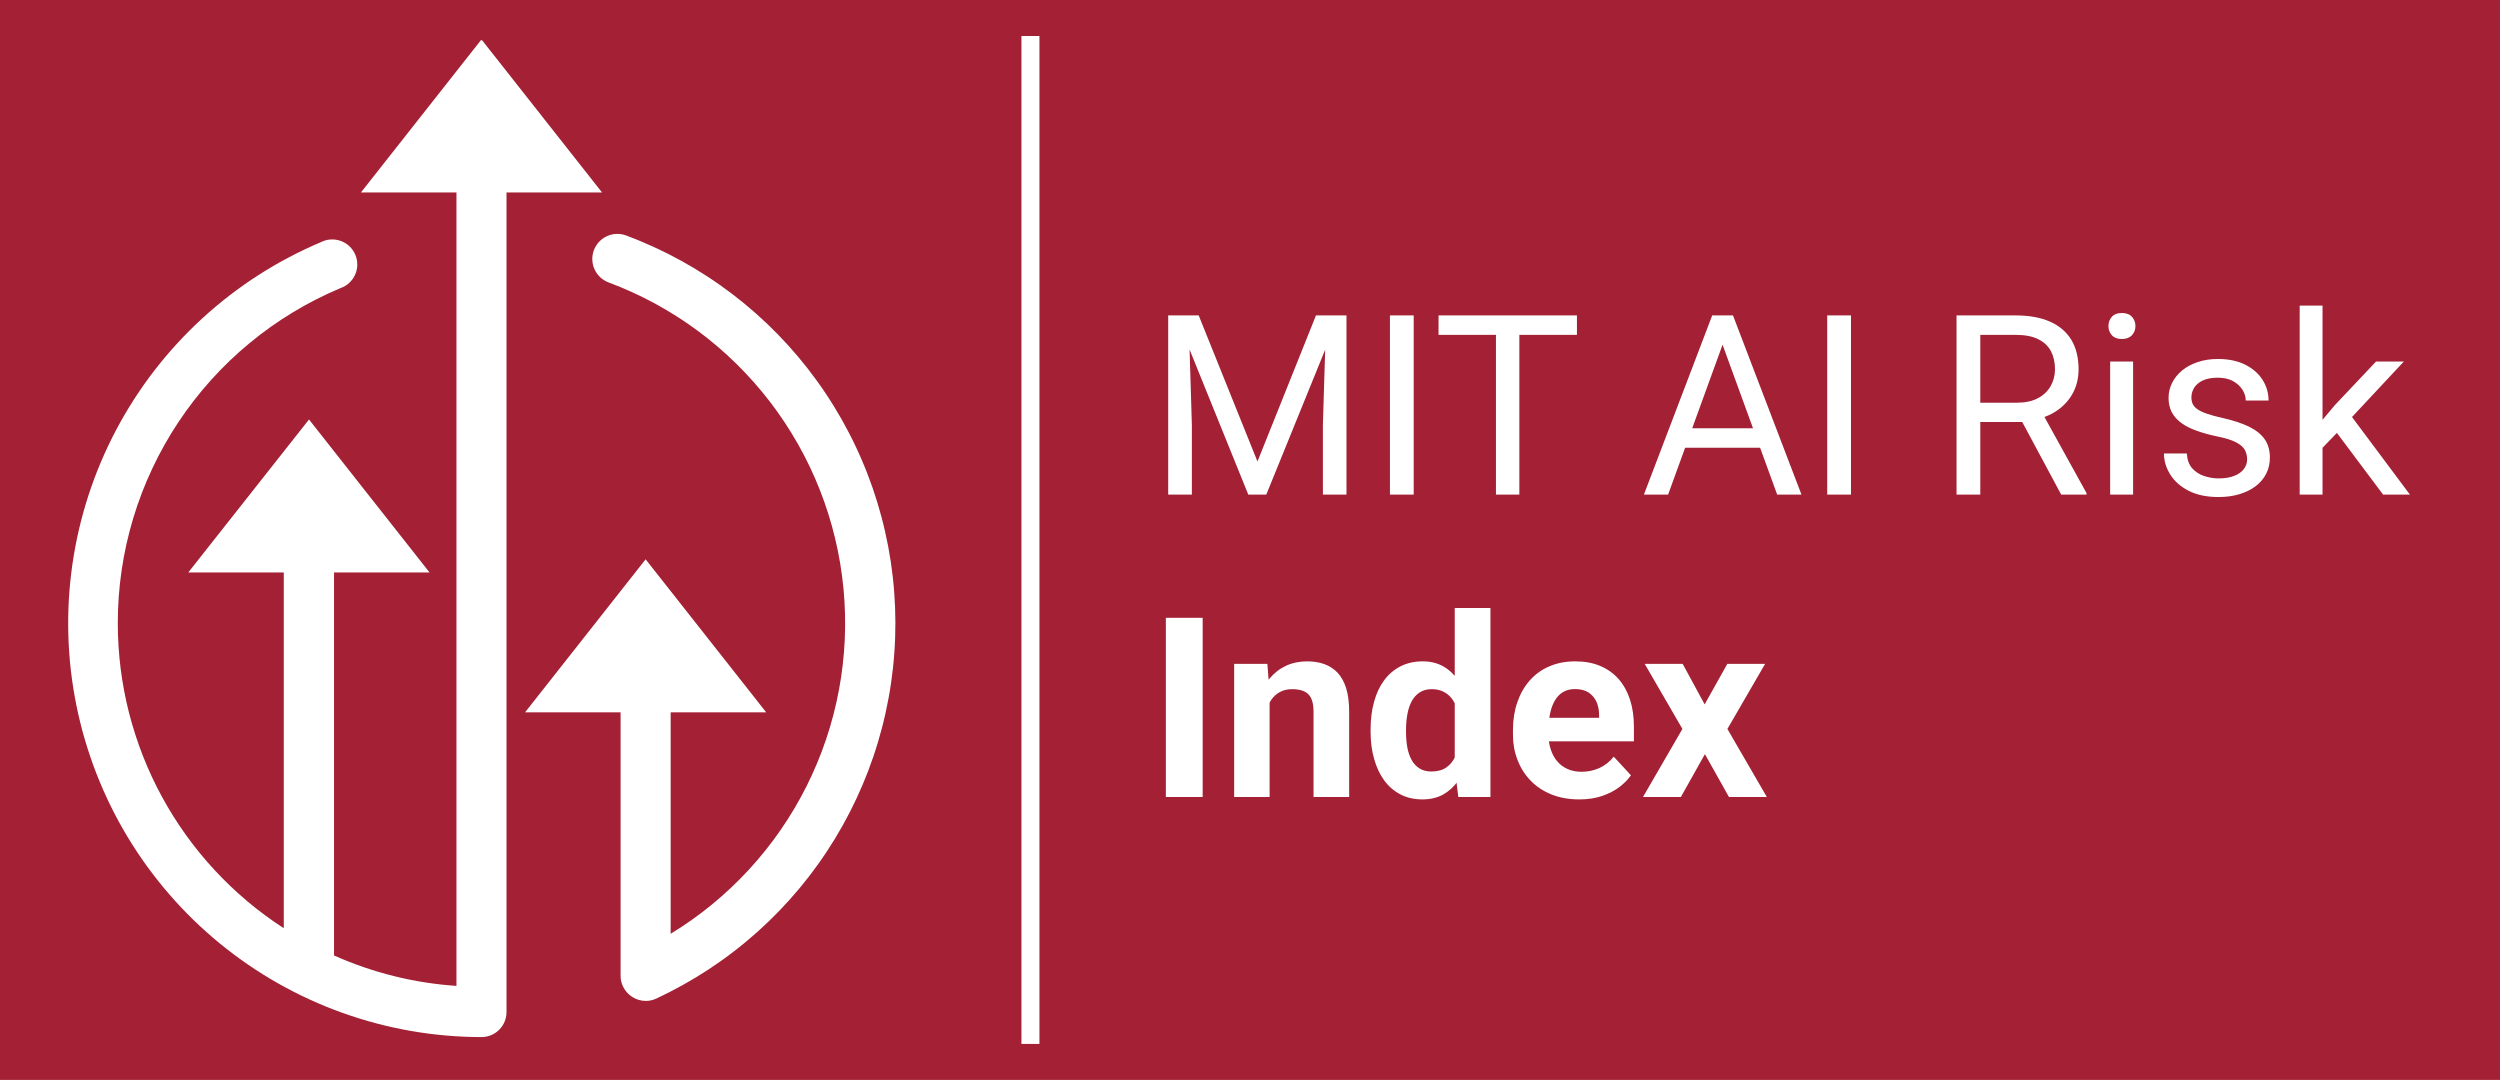
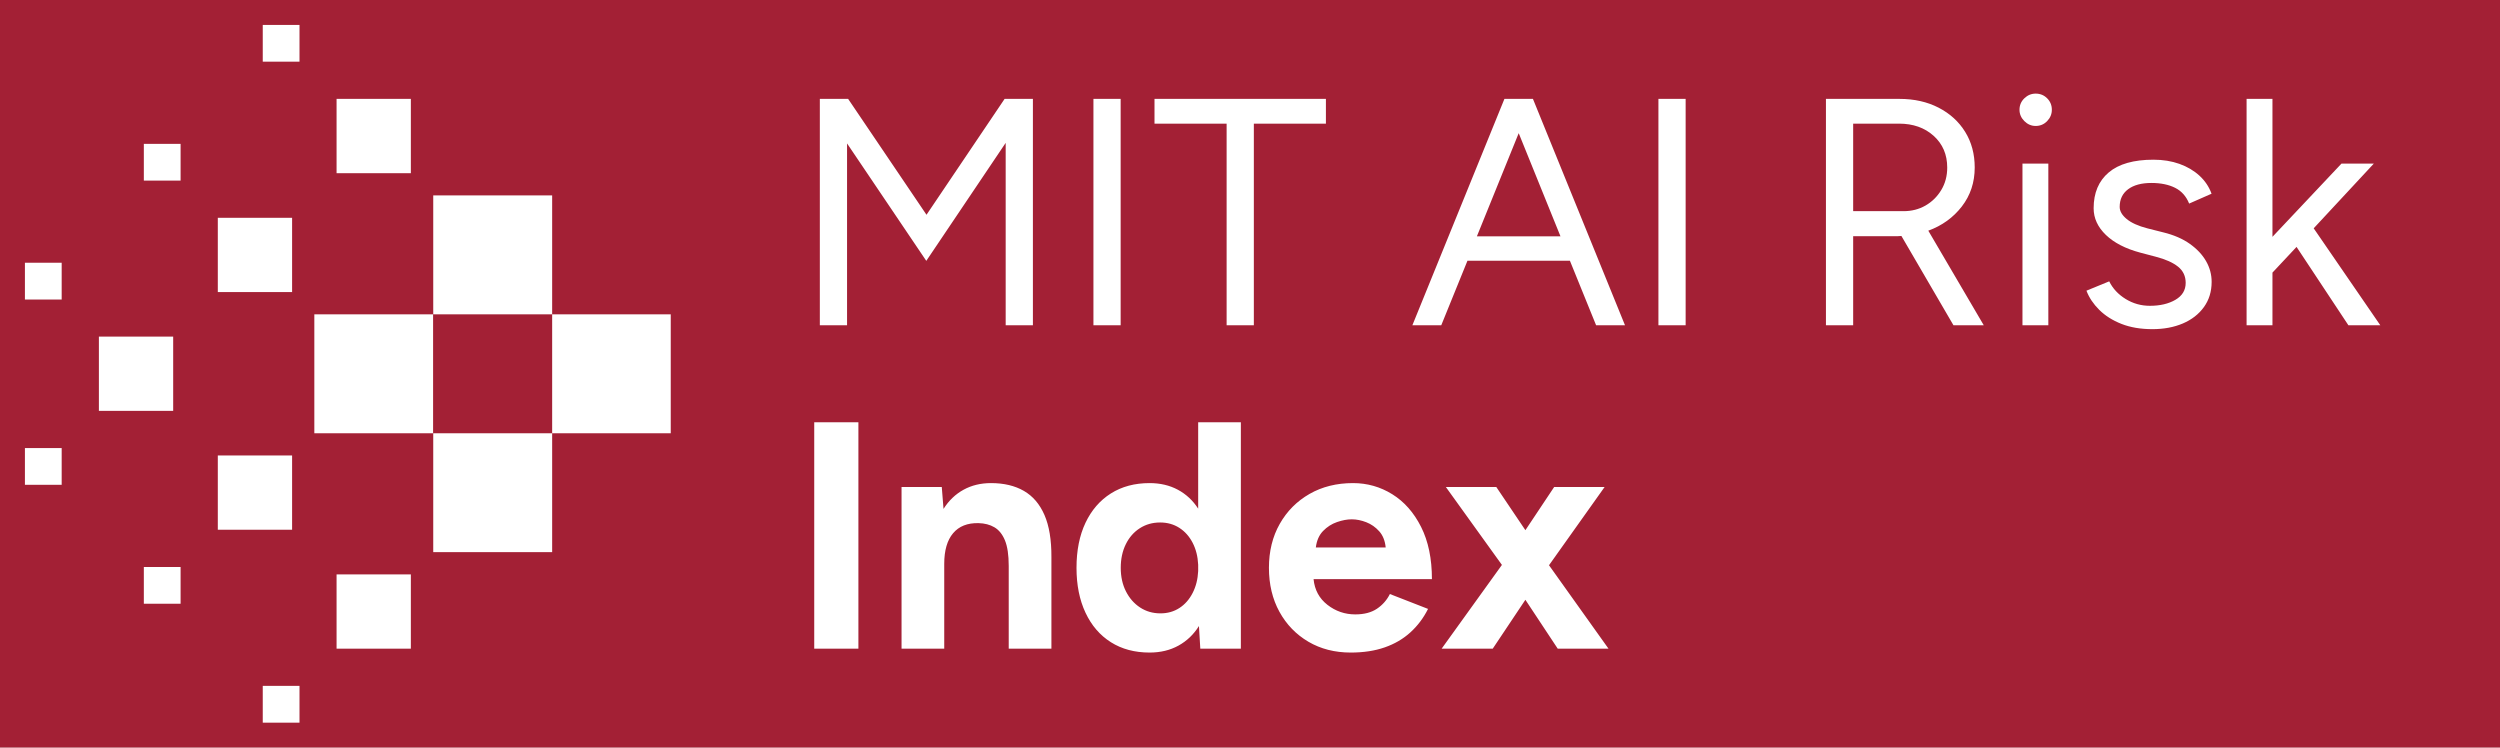
- <svg xmlns="http://www.w3.org/2000/svg" viewBox="0 0 277.8 120">
-   <rect x="0" y="0" width="277.8" height="120" fill="#a32035" />
+ <svg xmlns="http://www.w3.org/2000/svg" viewBox="0 0 401.3 120">
+   <rect x="0.0" y="0.0" width="401.3" height="120.0" fill="#a32035" />
  <defs>
-     <clipPath id="5afa243689">
-       <path d="M 0.18 0 L 513.82 0 L 513.82 590 L 0.18 590 Z M 0.18 0 " clip-rule="nonzero" />
+     <clipPath id="1dff2a3d3f">
+       <path d="M 0 0.01 L 486.5 0.01 L 486.5 531.49 L 0 531.49 Z M 0 0.01 " clip-rule="nonzero" />
    </clipPath>
-     <clipPath id="9aa172cc7c">
-       <path d="M 18 2.46 L 332 2.46 L 332 587 L 18 587 Z M 18 2.46 " clip-rule="nonzero" />
+     <clipPath id="d64dd6b48d">
+       <path d="M 24.86 21 L 477.63 21 L 477.63 510.34 L 24.86 510.34 Z M 24.86 21 " clip-rule="nonzero" />
    </clipPath>
  </defs>
-   <g transform="translate(4, 4) scale(0.189509) translate(0, 0)">
-     <g clip-path="url(#5afa243689)" />
-     <path fill="#ffffff" d="M 344.19 557.3 C 344.79 558.57 345.55 559.73 346.48 560.79 C 347.41 561.84 348.46 562.74 349.65 563.49 C 350.83 564.24 352.1 564.81 353.45 565.2 C 354.79 565.59 356.16 565.79 357.57 565.79 C 359.74 565.79 361.81 565.32 363.77 564.38 C 366.46 563.12 369.12 561.82 371.77 560.46 C 374.41 559.11 377.03 557.71 379.62 556.26 C 382.21 554.81 384.77 553.32 387.31 551.77 C 389.85 550.23 392.36 548.64 394.83 547.01 C 397.31 545.38 399.76 543.7 402.18 541.97 C 404.59 540.25 406.98 538.48 409.33 536.66 C 411.68 534.85 414 533 416.28 531.1 C 418.56 529.2 420.81 527.27 423.02 525.29 C 425.24 523.3 427.41 521.29 429.55 519.23 C 431.69 517.17 433.79 515.07 435.85 512.93 C 437.91 510.8 439.93 508.62 441.91 506.41 C 443.9 504.2 445.84 501.96 447.74 499.68 C 449.64 497.39 451.49 495.08 453.31 492.73 C 455.12 490.38 456.89 488 458.62 485.58 C 460.35 483.16 462.03 480.72 463.66 478.24 C 465.3 475.77 466.89 473.26 468.44 470.73 C 469.98 468.19 471.48 465.63 472.93 463.04 C 474.38 460.45 475.79 457.83 477.14 455.19 C 478.5 452.55 479.8 449.88 481.06 447.2 C 482.32 444.5 483.53 441.79 484.68 439.06 C 485.84 436.33 486.95 433.57 488.01 430.8 C 489.06 428.02 490.07 425.23 491.02 422.42 C 491.98 419.61 492.88 416.78 493.73 413.94 C 494.58 411.09 495.38 408.23 496.12 405.36 C 496.87 402.48 497.57 399.6 498.2 396.7 C 498.84 393.8 499.43 390.89 499.96 387.97 C 500.5 385.05 500.98 382.12 501.4 379.18 C 501.83 376.25 502.2 373.3 502.52 370.35 C 502.83 367.39 503.1 364.44 503.3 361.48 C 503.52 358.52 503.67 355.55 503.77 352.59 C 503.87 349.62 503.92 346.65 503.91 343.68 C 503.9 340.71 503.84 337.75 503.72 334.78 C 503.6 331.81 503.43 328.85 503.2 325.89 C 502.98 322.93 502.7 319.97 502.36 317.02 C 502.03 314.07 501.64 311.13 501.2 308.2 C 500.75 305.26 500.26 302.33 499.71 299.41 C 499.16 296.5 498.55 293.59 497.89 290.7 C 497.24 287.8 496.53 284.92 495.77 282.05 C 495 279.18 494.19 276.32 493.32 273.49 C 492.46 270.65 491.54 267.82 490.57 265.02 C 489.59 262.21 488.57 259.43 487.5 256.66 C 486.43 253.89 485.3 251.14 484.13 248.42 C 482.96 245.69 481.73 242.98 480.46 240.3 C 479.19 237.62 477.86 234.96 476.49 232.33 C 475.12 229.7 473.7 227.09 472.24 224.51 C 470.77 221.93 469.26 219.37 467.7 216.85 C 466.14 214.32 464.54 211.82 462.88 209.36 C 461.23 206.89 459.54 204.45 457.79 202.05 C 456.05 199.64 454.27 197.27 452.44 194.93 C 450.61 192.59 448.74 190.29 446.83 188.02 C 444.92 185.75 442.96 183.51 440.97 181.31 C 438.97 179.11 436.94 176.95 434.87 174.83 C 432.79 172.7 430.68 170.62 428.53 168.57 C 426.38 166.52 424.19 164.52 421.97 162.55 C 419.74 160.59 417.48 158.66 415.19 156.77 C 412.89 154.89 410.57 153.05 408.2 151.25 C 405.84 149.45 403.45 147.7 401.02 145.99 C 398.59 144.28 396.14 142.61 393.65 140.99 C 391.16 139.38 388.64 137.8 386.1 136.27 C 383.55 134.74 380.98 133.26 378.38 131.83 C 375.78 130.39 373.16 129.01 370.51 127.67 C 367.86 126.34 365.18 125.05 362.48 123.81 C 359.79 122.57 357.07 121.38 354.32 120.24 C 351.58 119.1 348.82 118.01 346.04 116.98 C 345.14 116.64 344.21 116.39 343.26 116.23 C 342.3 116.08 341.35 116.02 340.38 116.05 C 339.42 116.08 338.47 116.21 337.53 116.43 C 336.59 116.65 335.68 116.96 334.8 117.36 C 333.93 117.75 333.09 118.24 332.31 118.8 C 331.53 119.36 330.81 120 330.15 120.7 C 329.49 121.41 328.91 122.17 328.4 122.98 C 327.89 123.8 327.46 124.67 327.12 125.57 C 326.79 126.47 326.54 127.4 326.38 128.35 C 326.23 129.3 326.16 130.26 326.2 131.23 C 326.23 132.19 326.36 133.14 326.57 134.08 C 326.79 135.02 327.1 135.93 327.5 136.8 C 327.9 137.68 328.38 138.52 328.94 139.3 C 329.5 140.08 330.14 140.8 330.84 141.46 C 331.55 142.12 332.31 142.71 333.12 143.21 C 333.95 143.73 334.8 144.15 335.71 144.49 C 340.37 146.23 344.96 148.12 349.48 150.18 C 354.01 152.24 358.46 154.46 362.83 156.83 C 367.2 159.2 371.48 161.72 375.68 164.39 C 379.88 167.05 383.97 169.87 387.97 172.82 C 391.97 175.78 395.86 178.88 399.64 182.1 C 403.42 185.33 407.09 188.69 410.63 192.17 C 414.18 195.66 417.6 199.26 420.89 202.98 C 424.19 206.71 427.35 210.54 430.38 214.49 C 433.4 218.43 436.29 222.48 439.03 226.62 C 441.78 230.77 444.37 235.01 446.82 239.34 C 449.27 243.66 451.56 248.07 453.7 252.56 C 455.84 257.05 457.82 261.61 459.64 266.23 C 461.46 270.86 463.11 275.55 464.61 280.29 C 466.1 285.04 467.42 289.82 468.58 294.66 C 469.74 299.5 470.73 304.36 471.54 309.27 C 472.36 314.18 473 319.1 473.48 324.05 C 473.95 329 474.25 333.96 474.37 338.93 C 474.5 343.9 474.45 348.87 474.23 353.84 C 474 358.8 473.61 363.76 473.04 368.7 C 472.47 373.64 471.73 378.55 470.82 383.44 C 469.9 388.33 468.82 393.18 467.57 397.99 C 466.32 402.8 464.9 407.56 463.32 412.28 C 461.73 416.99 459.98 421.64 458.07 426.23 C 456.16 430.82 454.09 435.34 451.87 439.79 C 449.64 444.23 447.26 448.6 444.73 452.88 C 442.2 457.16 439.52 461.34 436.7 465.43 C 433.88 469.53 430.91 473.52 427.8 477.4 C 424.7 481.29 421.47 485.05 418.1 488.71 C 414.73 492.38 411.24 495.91 407.63 499.32 C 404.02 502.74 400.29 506.02 396.44 509.18 C 392.6 512.33 388.65 515.35 384.59 518.22 C 380.54 521.1 376.39 523.83 372.14 526.42 L 372.14 396.57 L 428.15 396.57 L 357.46 306.85 L 286.77 396.57 L 342.78 396.57 L 342.78 551 C 342.76 553.21 343.23 555.31 344.19 557.3 Z M 344.19 557.3 " fill-opacity="1" fill-rule="nonzero" />
-     <g clip-path="url(#9aa172cc7c)">
-       <path fill="#ffffff" d="M 47.96 344.37 C 47.95 339.16 48.14 333.96 48.52 328.76 C 48.89 323.56 49.46 318.39 50.22 313.23 C 50.98 308.07 51.92 302.95 53.05 297.87 C 54.19 292.78 55.51 287.75 57.01 282.75 C 58.52 277.77 60.2 272.84 62.06 267.97 C 63.93 263.11 65.97 258.32 68.19 253.6 C 70.4 248.88 72.79 244.26 75.35 239.71 C 77.9 235.18 80.62 230.73 83.51 226.39 C 86.39 222.05 89.43 217.82 92.62 213.71 C 95.81 209.59 99.15 205.59 102.64 201.72 C 106.12 197.85 109.75 194.11 113.51 190.5 C 117.27 186.89 121.16 183.43 125.18 180.11 C 129.19 176.79 133.32 173.62 137.57 170.6 C 141.82 167.58 146.17 164.72 150.63 162.03 C 155.09 159.33 159.64 156.8 164.29 154.43 C 168.93 152.07 173.65 149.88 178.46 147.86 C 178.93 147.7 179.4 147.51 179.86 147.3 C 180.31 147.09 180.75 146.86 181.19 146.6 C 181.62 146.34 182.04 146.07 182.45 145.77 C 182.85 145.47 183.23 145.15 183.61 144.81 C 183.98 144.47 184.33 144.12 184.66 143.74 C 185 143.37 185.32 142.98 185.61 142.57 C 185.9 142.16 186.18 141.74 186.43 141.3 C 186.68 140.87 186.91 140.42 187.11 139.96 C 187.32 139.5 187.5 139.04 187.66 138.56 C 187.81 138.08 187.95 137.59 188.05 137.11 C 188.16 136.61 188.24 136.12 188.3 135.62 C 188.36 135.12 188.39 134.62 188.39 134.11 C 188.4 133.61 188.38 133.11 188.33 132.61 C 188.28 132.11 188.21 131.61 188.11 131.12 C 188.02 130.62 187.89 130.14 187.75 129.66 C 187.6 129.18 187.43 128.71 187.23 128.24 C 187.04 127.78 186.82 127.33 186.57 126.89 C 186.33 126.45 186.07 126.02 185.78 125.61 C 185.49 125.2 185.19 124.8 184.86 124.41 C 184.53 124.03 184.19 123.67 183.82 123.32 C 183.46 122.98 183.08 122.65 182.68 122.34 C 182.28 122.04 181.87 121.75 181.44 121.48 C 181.01 121.22 180.57 120.98 180.12 120.76 C 179.67 120.54 179.21 120.34 178.73 120.17 C 178.26 120 177.78 119.85 177.29 119.73 C 176.81 119.61 176.31 119.51 175.82 119.44 C 175.32 119.37 174.82 119.32 174.32 119.3 C 173.82 119.28 173.31 119.28 172.81 119.31 C 172.31 119.34 171.81 119.4 171.31 119.48 C 170.82 119.57 170.33 119.67 169.84 119.8 C 169.36 119.94 168.88 120.09 168.41 120.27 C 167.94 120.46 167.48 120.66 167.04 120.89 C 163.85 122.24 160.69 123.66 157.56 125.14 C 154.43 126.62 151.33 128.17 148.27 129.79 C 145.2 131.41 142.18 133.09 139.18 134.83 C 136.19 136.58 133.24 138.39 130.33 140.26 C 127.41 142.13 124.54 144.07 121.71 146.06 C 118.88 148.06 116.09 150.11 113.35 152.23 C 110.61 154.34 107.91 156.52 105.26 158.75 C 102.61 160.98 100.01 163.26 97.45 165.61 C 94.9 167.95 92.4 170.34 89.95 172.79 C 87.5 175.24 85.11 177.74 82.77 180.29 C 80.42 182.84 78.14 185.44 75.9 188.09 C 73.67 190.74 71.5 193.44 69.38 196.18 C 67.27 198.92 65.21 201.71 63.21 204.54 C 61.22 207.37 59.29 210.24 57.41 213.16 C 55.54 216.07 53.73 219.02 51.98 222.01 C 50.23 225 48.55 228.03 46.94 231.09 C 45.32 234.16 43.77 237.25 42.29 240.38 C 40.8 243.51 39.38 246.67 38.03 249.86 C 36.68 253.05 35.4 256.27 34.19 259.51 C 32.98 262.76 31.84 266.03 30.77 269.32 C 29.7 272.61 28.7 275.93 27.77 279.27 C 26.84 282.61 25.98 285.96 25.19 289.33 C 24.41 292.71 23.7 296.09 23.05 299.5 C 22.41 302.9 21.84 306.32 21.35 309.75 C 20.86 313.18 20.44 316.61 20.09 320.06 C 19.74 323.5 19.47 326.96 19.27 330.41 C 19.07 333.87 18.95 337.33 18.89 340.8 C 18.84 344.26 18.87 347.72 18.96 351.18 C 19.06 354.65 19.23 358.11 19.48 361.56 C 19.72 365.02 20.04 368.46 20.43 371.91 C 20.83 375.35 21.29 378.78 21.84 382.2 C 22.38 385.62 22.99 389.03 23.67 392.42 C 24.36 395.82 25.12 399.2 25.95 402.56 C 26.78 405.92 27.68 409.27 28.66 412.59 C 29.63 415.91 30.67 419.21 31.79 422.5 C 32.9 425.77 34.09 429.03 35.34 432.26 C 36.6 435.48 37.92 438.68 39.31 441.86 C 40.7 445.03 42.16 448.17 43.69 451.28 C 45.21 454.39 46.81 457.46 48.46 460.5 C 50.12 463.55 51.85 466.55 53.63 469.52 C 55.42 472.48 57.27 475.41 59.18 478.3 C 61.09 481.19 63.07 484.04 65.1 486.84 C 67.13 489.64 69.23 492.4 71.38 495.11 C 73.53 497.83 75.74 500.5 78 503.11 C 80.27 505.73 82.59 508.3 84.97 510.82 C 87.35 513.34 89.77 515.81 92.26 518.23 C 94.74 520.64 97.27 523 99.86 525.31 C 102.44 527.62 105.07 529.87 107.75 532.07 C 110.43 534.26 113.15 536.4 115.93 538.48 C 118.7 540.55 121.51 542.57 124.37 544.53 C 127.23 546.49 130.12 548.38 133.06 550.21 C 136 552.05 138.98 553.82 141.99 555.52 C 145 557.23 148.05 558.87 151.14 560.45 C 154.23 562.02 157.34 563.53 160.49 564.97 C 163.64 566.41 166.82 567.79 170.03 569.09 C 173.23 570.4 176.47 571.64 179.73 572.8 C 182.99 573.97 186.28 575.07 189.59 576.09 C 192.89 577.12 196.22 578.07 199.57 578.96 C 202.92 579.84 206.29 580.66 209.67 581.39 C 213.05 582.14 216.45 582.8 219.86 583.4 C 223.28 583.99 226.7 584.51 230.13 584.96 C 233.57 585.41 237.01 585.78 240.46 586.08 C 243.91 586.38 247.37 586.61 250.83 586.76 C 254.29 586.91 257.75 586.99 261.21 586.99 C 262.18 586.99 263.12 586.9 264.07 586.71 C 265.01 586.53 265.92 586.25 266.81 585.89 C 267.7 585.52 268.54 585.07 269.34 584.54 C 270.14 584.01 270.88 583.41 271.56 582.73 C 272.24 582.05 272.85 581.32 273.38 580.53 C 273.92 579.73 274.38 578.89 274.75 578.01 C 275.12 577.12 275.4 576.21 275.59 575.27 C 275.79 574.33 275.89 573.38 275.89 572.42 L 275.89 91.75 L 331.9 91.75 L 261.21 2.03 L 190.53 91.75 L 246.54 91.75 L 246.54 556.98 C 234.14 556.14 221.91 554.23 209.86 551.23 C 197.8 548.23 186.1 544.21 174.76 539.14 L 174.76 314.57 L 230.77 314.57 L 160.08 224.86 L 89.28 314.57 L 145.29 314.57 L 145.29 523.16 C 141.57 520.75 137.94 518.24 134.38 515.61 C 130.82 512.98 127.35 510.25 123.96 507.4 C 120.58 504.55 117.29 501.61 114.08 498.56 C 110.88 495.51 107.77 492.36 104.77 489.12 C 101.76 485.88 98.86 482.54 96.06 479.12 C 93.26 475.69 90.57 472.18 87.99 468.59 C 85.41 465 82.94 461.33 80.59 457.59 C 78.23 453.84 76 450.03 73.89 446.14 C 71.77 442.26 69.78 438.31 67.91 434.3 C 66.04 430.29 64.3 426.23 62.68 422.11 C 61.07 418 59.58 413.83 58.23 409.62 C 56.87 405.41 55.64 401.16 54.55 396.88 C 53.46 392.59 52.5 388.28 51.68 383.93 C 50.86 379.59 50.17 375.22 49.62 370.83 C 49.07 366.44 48.65 362.04 48.38 357.63 C 48.1 353.21 47.96 348.8 47.96 344.37 Z M 47.96 344.37 " fill-opacity="1" fill-rule="nonzero" />
+   <g transform="translate(4, 4) scale(0.228964) translate(-24.860, -21.170)">
+     <g clip-path="url(#1dff2a3d3f)" />
+     <g clip-path="url(#d64dd6b48d)">
+       <path fill="#ffffff" d="M 477.75 307.43 L 477.75 224.07 L 311.02 224.07 L 311.02 307.43 Z M 24.86 213.67 L 24.86 187.91 L 50.63 187.91 L 50.63 213.67 Z M 191.6 46.94 L 191.6 21.17 L 217.36 21.17 L 217.36 46.94 Z M 243.35 73.03 L 243.35 125.11 L 295.43 125.11 L 295.43 73.03 Z M 108.23 130.3 L 108.23 104.54 L 134 104.54 L 134 130.3 Z M 160.09 156.4 L 160.09 208.48 L 212.17 208.48 L 212.17 156.4 Z M 394.49 224.07 L 394.49 390.8 L 311.12 390.8 L 311.12 307.43 L 227.76 307.43 L 227.76 224.07 L 311.12 224.07 L 311.12 140.7 L 394.49 140.7 Z M 24.86 343.59 L 24.86 317.82 L 50.63 317.82 L 50.63 343.59 Z M 76.72 291.73 L 128.8 291.73 L 128.8 239.66 L 76.72 239.66 Z M 191.6 510.33 L 191.6 484.56 L 217.36 484.56 L 217.36 510.33 Z M 243.35 458.46 L 243.35 406.39 L 295.43 406.39 L 295.43 458.46 Z M 108.23 426.96 L 108.23 401.19 L 134 401.19 L 134 426.96 Z M 160.09 375.1 L 160.09 323.02 L 212.17 323.02 L 212.17 375.1 Z M 160.09 375.1 " fill-opacity="1" fill-rule="evenodd" />
    </g>
  </g>
-   <line x1="114.503" y1="4" x2="114.503" y2="116" stroke="#ffffff" stroke-width="2" />
-   <path fill="#ffffff" d="M138.71 54.96L130.65 35.05L133.20 35.05L139.73 51.28L146.23 35.05L148.80 35.05L140.71 54.96L138.71 54.96ZM129.81 54.96L129.81 35.05L132.07 35.05L132.44 47.19L132.44 54.96L129.81 54.96ZM147.00 47.19L147.37 35.05L149.62 35.05L149.62 54.96L147.00 54.96L147.00 47.19ZM154.45 35.05L157.09 35.05L157.09 54.96L154.45 54.96L154.45 35.05ZM166.23 35.05L168.83 35.05L168.83 54.96L166.23 54.96L166.23 35.05ZM159.85 35.05L175.23 35.05L175.23 37.21L159.85 37.21L159.85 35.05ZM191.99 35.05L191.95 36.82L185.36 54.96L182.67 54.96L190.26 35.05L191.99 35.05ZM200.18 54.96L197.48 54.96L190.87 36.82L190.83 35.05L192.57 35.05L200.18 54.96ZM185.95 47.59L197.13 47.59L197.13 49.75L185.95 49.75L185.95 47.59ZM203.04 35.05L205.68 35.05L205.68 54.96L203.04 54.96L203.04 35.05ZM217.41 54.96L217.41 35.05L224.00 35.05Q226.24 35.05 227.79 35.74Q229.34 36.42 230.16 37.75Q230.97 39.09 230.97 41.03L230.97 41.03Q230.97 42.40 230.42 43.52Q229.86 44.65 228.83 45.44Q227.80 46.22 226.36 46.61L226.36 46.61L225.63 46.89L219.43 46.89L219.40 44.75L224.08 44.75Q225.50 44.75 226.45 44.25Q227.39 43.75 227.87 42.90Q228.35 42.05 228.35 41.03L228.35 41.03Q228.35 39.88 227.90 39.02Q227.44 38.16 226.48 37.69Q225.52 37.21 224.00 37.21L224.00 37.21L220.05 37.21L220.05 54.96L217.41 54.96ZM231.86 54.96L229.04 54.96L224.20 45.94L226.95 45.92L231.86 54.80L231.86 54.96ZM234.48 40.17L237.03 40.17L237.03 54.96L234.48 54.96L234.48 40.17ZM234.29 36.24L234.29 36.24Q234.29 35.63 234.67 35.20Q235.05 34.78 235.78 34.78L235.78 34.78Q236.51 34.78 236.90 35.20Q237.29 35.63 237.29 36.24L237.29 36.24Q237.29 36.83 236.90 37.25Q236.51 37.67 235.78 37.67L235.78 37.67Q235.05 37.67 234.67 37.25Q234.29 36.83 234.29 36.24ZM249.70 51.04L249.70 51.04Q249.70 50.49 249.46 50.02Q249.22 49.55 248.49 49.16Q247.76 48.77 246.30 48.48L246.30 48.48Q245.07 48.22 244.08 47.86Q243.08 47.51 242.39 47.00Q241.70 46.50 241.33 45.81Q240.97 45.13 240.97 44.21L240.97 44.21Q240.97 43.34 241.36 42.56Q241.74 41.78 242.46 41.18Q243.18 40.58 244.19 40.24Q245.20 39.89 246.45 39.89L246.45 39.89Q248.23 39.89 249.48 40.52Q250.74 41.15 251.41 42.20Q252.08 43.24 252.08 44.51L252.08 44.51L249.55 44.51Q249.55 43.90 249.19 43.32Q248.83 42.74 248.14 42.35Q247.45 41.97 246.45 41.97L246.45 41.97Q245.40 41.97 244.75 42.29Q244.10 42.61 243.80 43.11Q243.51 43.60 243.51 44.15L243.51 44.15Q243.51 44.56 243.65 44.88Q243.80 45.20 244.16 45.46Q244.53 45.73 245.20 45.96Q245.87 46.20 246.91 46.43L246.91 46.43Q248.73 46.84 249.91 47.41Q251.08 47.99 251.66 48.82Q252.23 49.66 252.23 50.84L252.23 50.84Q252.23 51.82 251.83 52.62Q251.42 53.43 250.67 54.01Q249.91 54.59 248.86 54.91Q247.82 55.23 246.52 55.23L246.52 55.23Q244.56 55.23 243.21 54.54Q241.85 53.84 241.16 52.73Q240.46 51.62 240.46 50.39L240.46 50.39L243.00 50.39Q243.06 51.43 243.60 52.04Q244.15 52.65 244.94 52.90Q245.74 53.16 246.52 53.16L246.52 53.16Q247.56 53.16 248.26 52.88Q248.96 52.61 249.33 52.13Q249.70 51.65 249.70 51.04ZM255.54 33.96L258.08 33.96L258.08 54.96L255.54 54.96L255.54 33.96ZM264.03 40.17L267.12 40.17L260.67 47.07L257.06 50.82L256.85 48.12L259.44 45.03L264.03 40.17ZM267.79 54.96L264.81 54.96L259.53 47.91L260.84 45.65L267.79 54.96Z" />
-   <path fill="#ffffff" d="M129.55 68.65L133.64 68.65L133.64 88.56L129.55 88.56L129.55 68.65ZM140.83 73.77L141.08 76.93L141.08 88.56L137.14 88.56L137.14 73.77L140.83 73.77ZM140.50 80.64L140.50 80.64L139.44 80.64Q139.44 79.00 139.86 77.68Q140.29 76.36 141.05 75.43Q141.82 74.49 142.88 73.99Q143.94 73.49 145.25 73.49L145.25 73.49Q146.29 73.49 147.15 73.79Q148.01 74.10 148.63 74.75Q149.25 75.41 149.59 76.49Q149.92 77.57 149.92 79.13L149.92 79.13L149.92 88.56L145.96 88.56L145.96 79.11Q145.96 78.13 145.69 77.58Q145.41 77.03 144.89 76.81Q144.36 76.58 143.59 76.58L143.59 76.58Q142.80 76.58 142.22 76.90Q141.64 77.21 141.26 77.77Q140.89 78.32 140.70 79.06Q140.50 79.80 140.50 80.64ZM162.05 88.56L161.65 85.33L161.65 67.56L165.62 67.56L165.62 88.56L162.05 88.56ZM152.30 81.34L152.30 81.34L152.30 81.05Q152.30 79.36 152.69 77.97Q153.07 76.58 153.81 75.59Q154.55 74.59 155.63 74.04Q156.71 73.49 158.09 73.49L158.09 73.49Q159.39 73.49 160.36 74.04Q161.34 74.59 162.03 75.59Q162.72 76.60 163.15 77.96Q163.57 79.32 163.76 80.93L163.76 80.93L163.76 81.56Q163.57 83.10 163.15 84.43Q162.72 85.76 162.03 86.75Q161.34 87.74 160.36 88.29Q159.37 88.83 158.06 88.83L158.06 88.83Q156.68 88.83 155.61 88.27Q154.53 87.71 153.80 86.70Q153.07 85.69 152.69 84.32Q152.30 82.95 152.30 81.34ZM156.24 81.05L156.24 81.05L156.24 81.34Q156.24 82.26 156.38 83.05Q156.53 83.84 156.86 84.45Q157.20 85.06 157.74 85.39Q158.28 85.73 159.06 85.73L159.06 85.73Q160.07 85.73 160.73 85.27Q161.38 84.81 161.73 84.01Q162.08 83.20 162.13 82.15L162.13 82.15L162.13 80.36Q162.09 79.50 161.89 78.81Q161.70 78.11 161.32 77.62Q160.94 77.13 160.39 76.86Q159.84 76.58 159.08 76.58L159.08 76.58Q158.32 76.58 157.77 76.93Q157.23 77.28 156.89 77.88Q156.56 78.48 156.40 79.30Q156.24 80.11 156.24 81.05ZM175.49 88.83L175.49 88.83Q173.77 88.83 172.40 88.28Q171.03 87.73 170.08 86.74Q169.13 85.76 168.63 84.45Q168.12 83.15 168.12 81.67L168.12 81.67L168.12 81.12Q168.12 79.44 168.60 78.05Q169.08 76.65 169.97 75.63Q170.87 74.60 172.15 74.05Q173.44 73.49 175.05 73.49L175.05 73.49Q176.63 73.49 177.84 74.01Q179.06 74.53 179.89 75.49Q180.71 76.45 181.14 77.78Q181.56 79.11 181.56 80.74L181.56 80.74L181.56 82.38L169.80 82.38L169.80 79.76L177.69 79.76L177.69 79.45Q177.69 78.63 177.40 77.98Q177.10 77.34 176.52 76.95Q175.93 76.57 175.01 76.57L175.01 76.57Q174.23 76.57 173.67 76.91Q173.11 77.25 172.76 77.87Q172.41 78.48 172.24 79.31Q172.07 80.14 172.07 81.12L172.07 81.12L172.07 81.67Q172.07 82.56 172.33 83.31Q172.58 84.06 173.05 84.61Q173.52 85.16 174.20 85.46Q174.88 85.76 175.74 85.76L175.74 85.76Q176.80 85.76 177.73 85.34Q178.65 84.92 179.32 84.08L179.32 84.08L181.23 86.15Q180.77 86.82 179.97 87.44Q179.17 88.05 178.05 88.44Q176.93 88.83 175.49 88.83ZM182.76 73.77L186.98 73.77L189.42 78.27L191.94 73.77L196.14 73.77L191.95 81.00L196.33 88.56L192.12 88.56L189.45 83.80L186.78 88.56L182.57 88.56L186.95 81.00L182.76 73.77Z" />
+   <path fill="#ffffff" d="M131.6 52.213V15.874H136.142L148.722 34.476L161.259 15.874H165.802V52.213H161.432V22.934L148.688 41.874L135.969 23.021V52.213ZM175.518 52.213V15.874H179.887V52.213ZM196.897 52.213V19.854H185.321V15.874H212.835V19.854H201.267V52.213ZM226.713 52.213 241.49 15.874H246.068L260.845 52.213H256.208L252.003 41.857H235.555L231.35 52.213ZM237.069 37.937H250.489L243.783 21.377ZM266.21 52.213V15.874H270.579V52.213ZM293.1 52.213V15.874H304.911Q308.449 15.874 311.184 17.284Q313.918 18.695 315.449 21.169Q316.981 23.644 316.981 26.888Q316.981 30.47 314.913 33.144Q312.845 35.817 309.531 37.029L318.434 52.213H313.571L305.214 37.877Q304.859 37.92 304.504 37.92Q304.149 37.92 303.795 37.92H297.47V52.213ZM297.47 33.896H305.56Q307.506 33.896 309.077 32.997Q310.647 32.097 311.607 30.509Q312.568 28.922 312.568 26.888Q312.568 23.774 310.396 21.81Q308.224 19.846 304.824 19.846H297.47ZM324.646 52.213V26.257H328.799V52.213ZM326.766 20.218Q325.728 20.218 324.949 19.439Q324.17 18.66 324.17 17.622Q324.17 16.532 324.949 15.779Q325.728 15.026 326.766 15.026Q327.856 15.026 328.609 15.779Q329.362 16.532 329.362 17.622Q329.362 18.66 328.609 19.439Q327.856 20.218 326.766 20.218ZM345.501 52.836Q342.672 52.836 340.529 51.99Q338.386 51.143 336.968 49.734Q335.551 48.325 334.916 46.661L338.571 45.161Q339.424 46.895 341.205 47.991Q342.986 49.087 345.088 49.087Q347.551 49.087 349.198 48.125Q350.845 47.163 350.845 45.404Q350.845 43.795 349.623 42.81Q348.402 41.825 346.055 41.213L343.554 40.553Q340.004 39.604 338.037 37.712Q336.07 35.82 336.07 33.429Q336.07 29.732 338.49 27.683Q340.909 25.634 345.671 25.634Q347.961 25.634 349.838 26.304Q351.716 26.975 353.053 28.198Q354.389 29.42 354.998 31.096L351.401 32.679Q350.701 30.929 349.149 30.149Q347.597 29.369 345.334 29.369Q342.957 29.369 341.605 30.378Q340.252 31.387 340.252 33.213Q340.252 34.225 341.372 35.154Q342.493 36.083 344.705 36.656L347.254 37.3Q349.798 37.923 351.517 39.148Q353.236 40.374 354.124 41.93Q355.012 43.486 355.012 45.245Q355.012 47.581 353.768 49.297Q352.524 51.013 350.386 51.925Q348.249 52.836 345.501 52.836ZM360.622 52.213V15.874H364.775V38.015L375.858 26.257H381.05L371.394 36.648L382.088 52.213H376.966L368.642 39.633L364.775 43.76V52.213Z" />
+   <path fill="#ffffff" d="M130.7 104.126V67.787H137.791V104.126ZM144.716 104.126V78.17H151.174L151.454 81.689Q152.721 79.685 154.663 78.616Q156.604 77.547 159.075 77.547Q162.18 77.547 164.35 78.798Q166.52 80.049 167.657 82.665Q168.793 85.282 168.773 89.424V104.126H161.92V90.836Q161.92 88.209 161.313 86.74Q160.706 85.271 159.621 84.638Q158.535 84.004 157.072 83.973Q154.414 83.911 152.991 85.593Q151.569 87.275 151.569 90.504V104.126ZM184.533 104.749Q180.951 104.749 178.32 103.088Q175.688 101.426 174.244 98.353Q172.801 95.28 172.801 91.148Q172.801 86.964 174.244 83.916Q175.688 80.869 178.32 79.208Q180.951 77.547 184.533 77.547Q187.088 77.547 189.076 78.616Q191.064 79.685 192.331 81.648V67.787H199.183V104.126H192.673L192.455 100.492Q191.189 102.517 189.169 103.633Q187.15 104.749 184.533 104.749ZM186.278 98.457Q187.991 98.457 189.32 97.595Q190.649 96.734 191.443 95.181Q192.237 93.629 192.331 91.667V90.649Q192.237 88.666 191.443 87.13Q190.649 85.593 189.304 84.731Q187.96 83.869 186.226 83.869Q184.398 83.869 182.96 84.793Q181.522 85.718 180.713 87.363Q179.903 89.009 179.903 91.148Q179.903 93.287 180.739 94.932Q181.574 96.578 183.012 97.518Q184.45 98.457 186.278 98.457ZM216.823 104.749Q212.982 104.749 210.023 103.01Q207.064 101.271 205.376 98.208Q203.689 95.145 203.689 91.148Q203.689 87.15 205.428 84.088Q207.167 81.025 210.204 79.286Q213.241 77.547 217.187 77.547Q220.613 77.547 223.494 79.338Q226.375 81.129 228.114 84.581Q229.853 88.033 229.853 92.965H210.853Q211.113 95.56 213.086 97.092Q215.058 98.623 217.55 98.623Q219.678 98.623 221.028 97.715Q222.378 96.806 223.105 95.353L229.23 97.741Q228.14 99.921 226.401 101.504Q224.662 103.088 222.274 103.918Q219.886 104.749 216.823 104.749ZM211.217 87.877H222.43Q222.274 86.268 221.392 85.282Q220.509 84.295 219.315 83.828Q218.121 83.361 216.979 83.361Q215.889 83.361 214.617 83.802Q213.345 84.243 212.385 85.23Q211.424 86.216 211.217 87.877ZM231.411 104.126 241.087 90.68 232.086 78.17H240.184L244.856 85.105L249.476 78.17H257.575L248.646 90.732L258.198 104.126H250.047L244.856 96.277L239.613 104.126Z" />
</svg>
